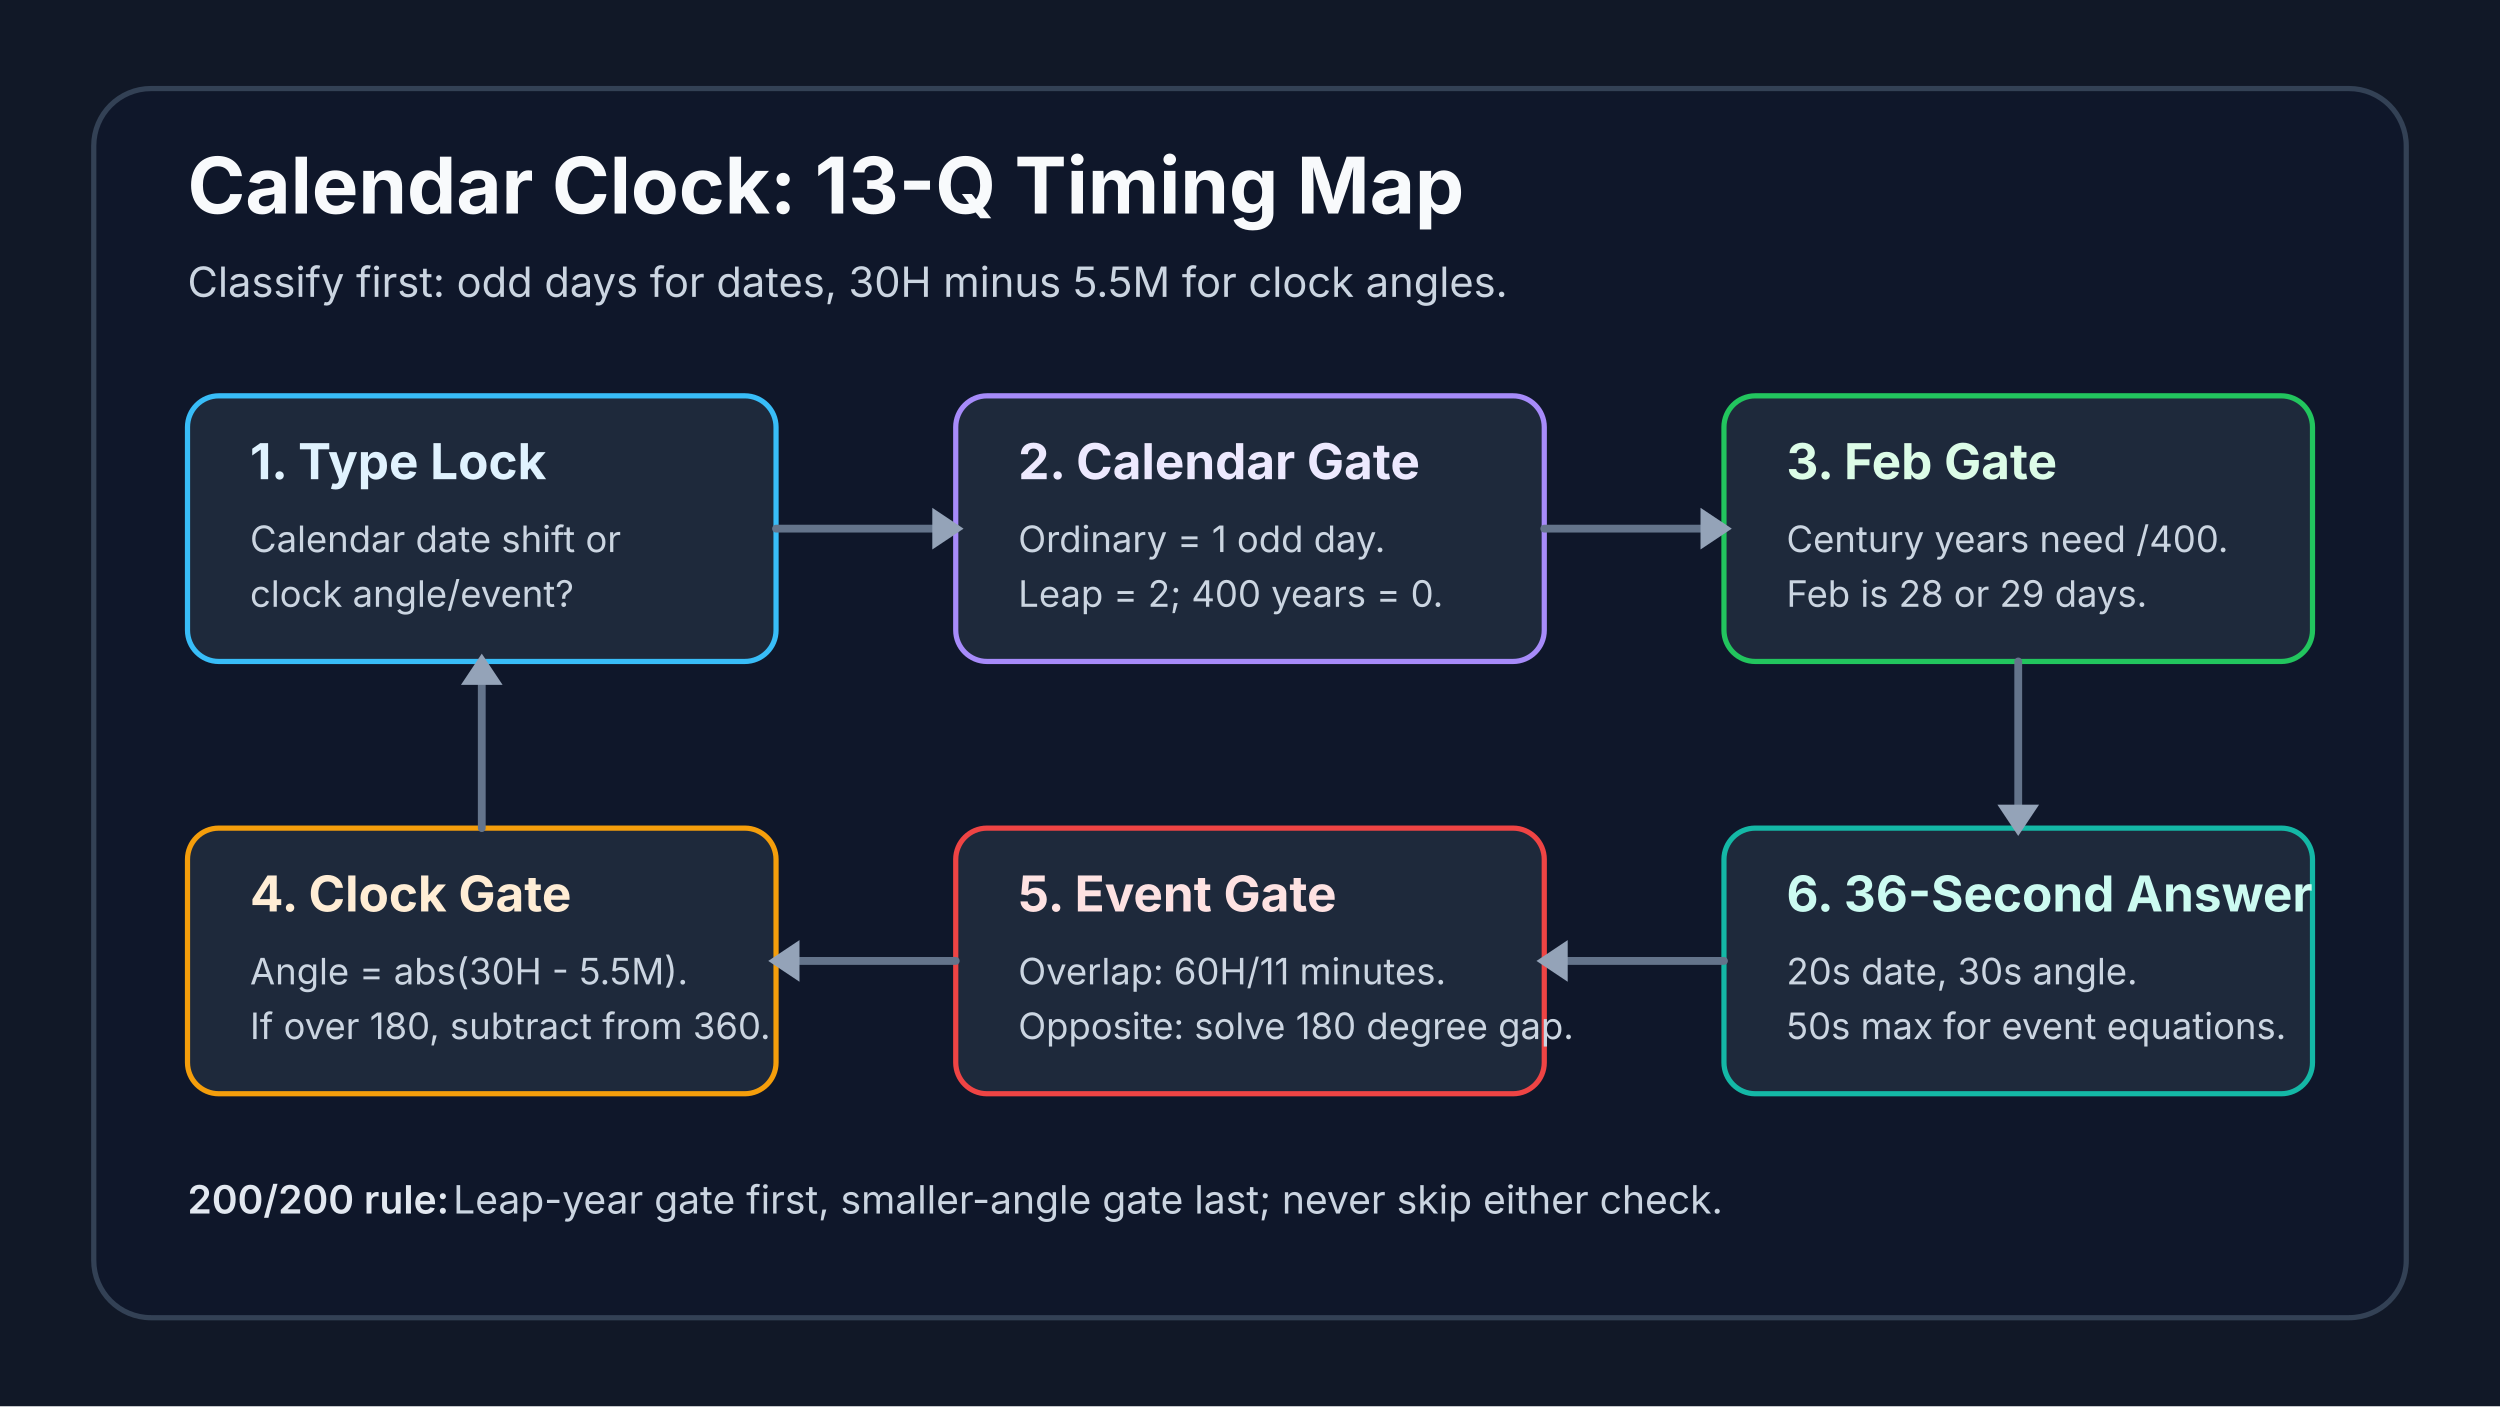
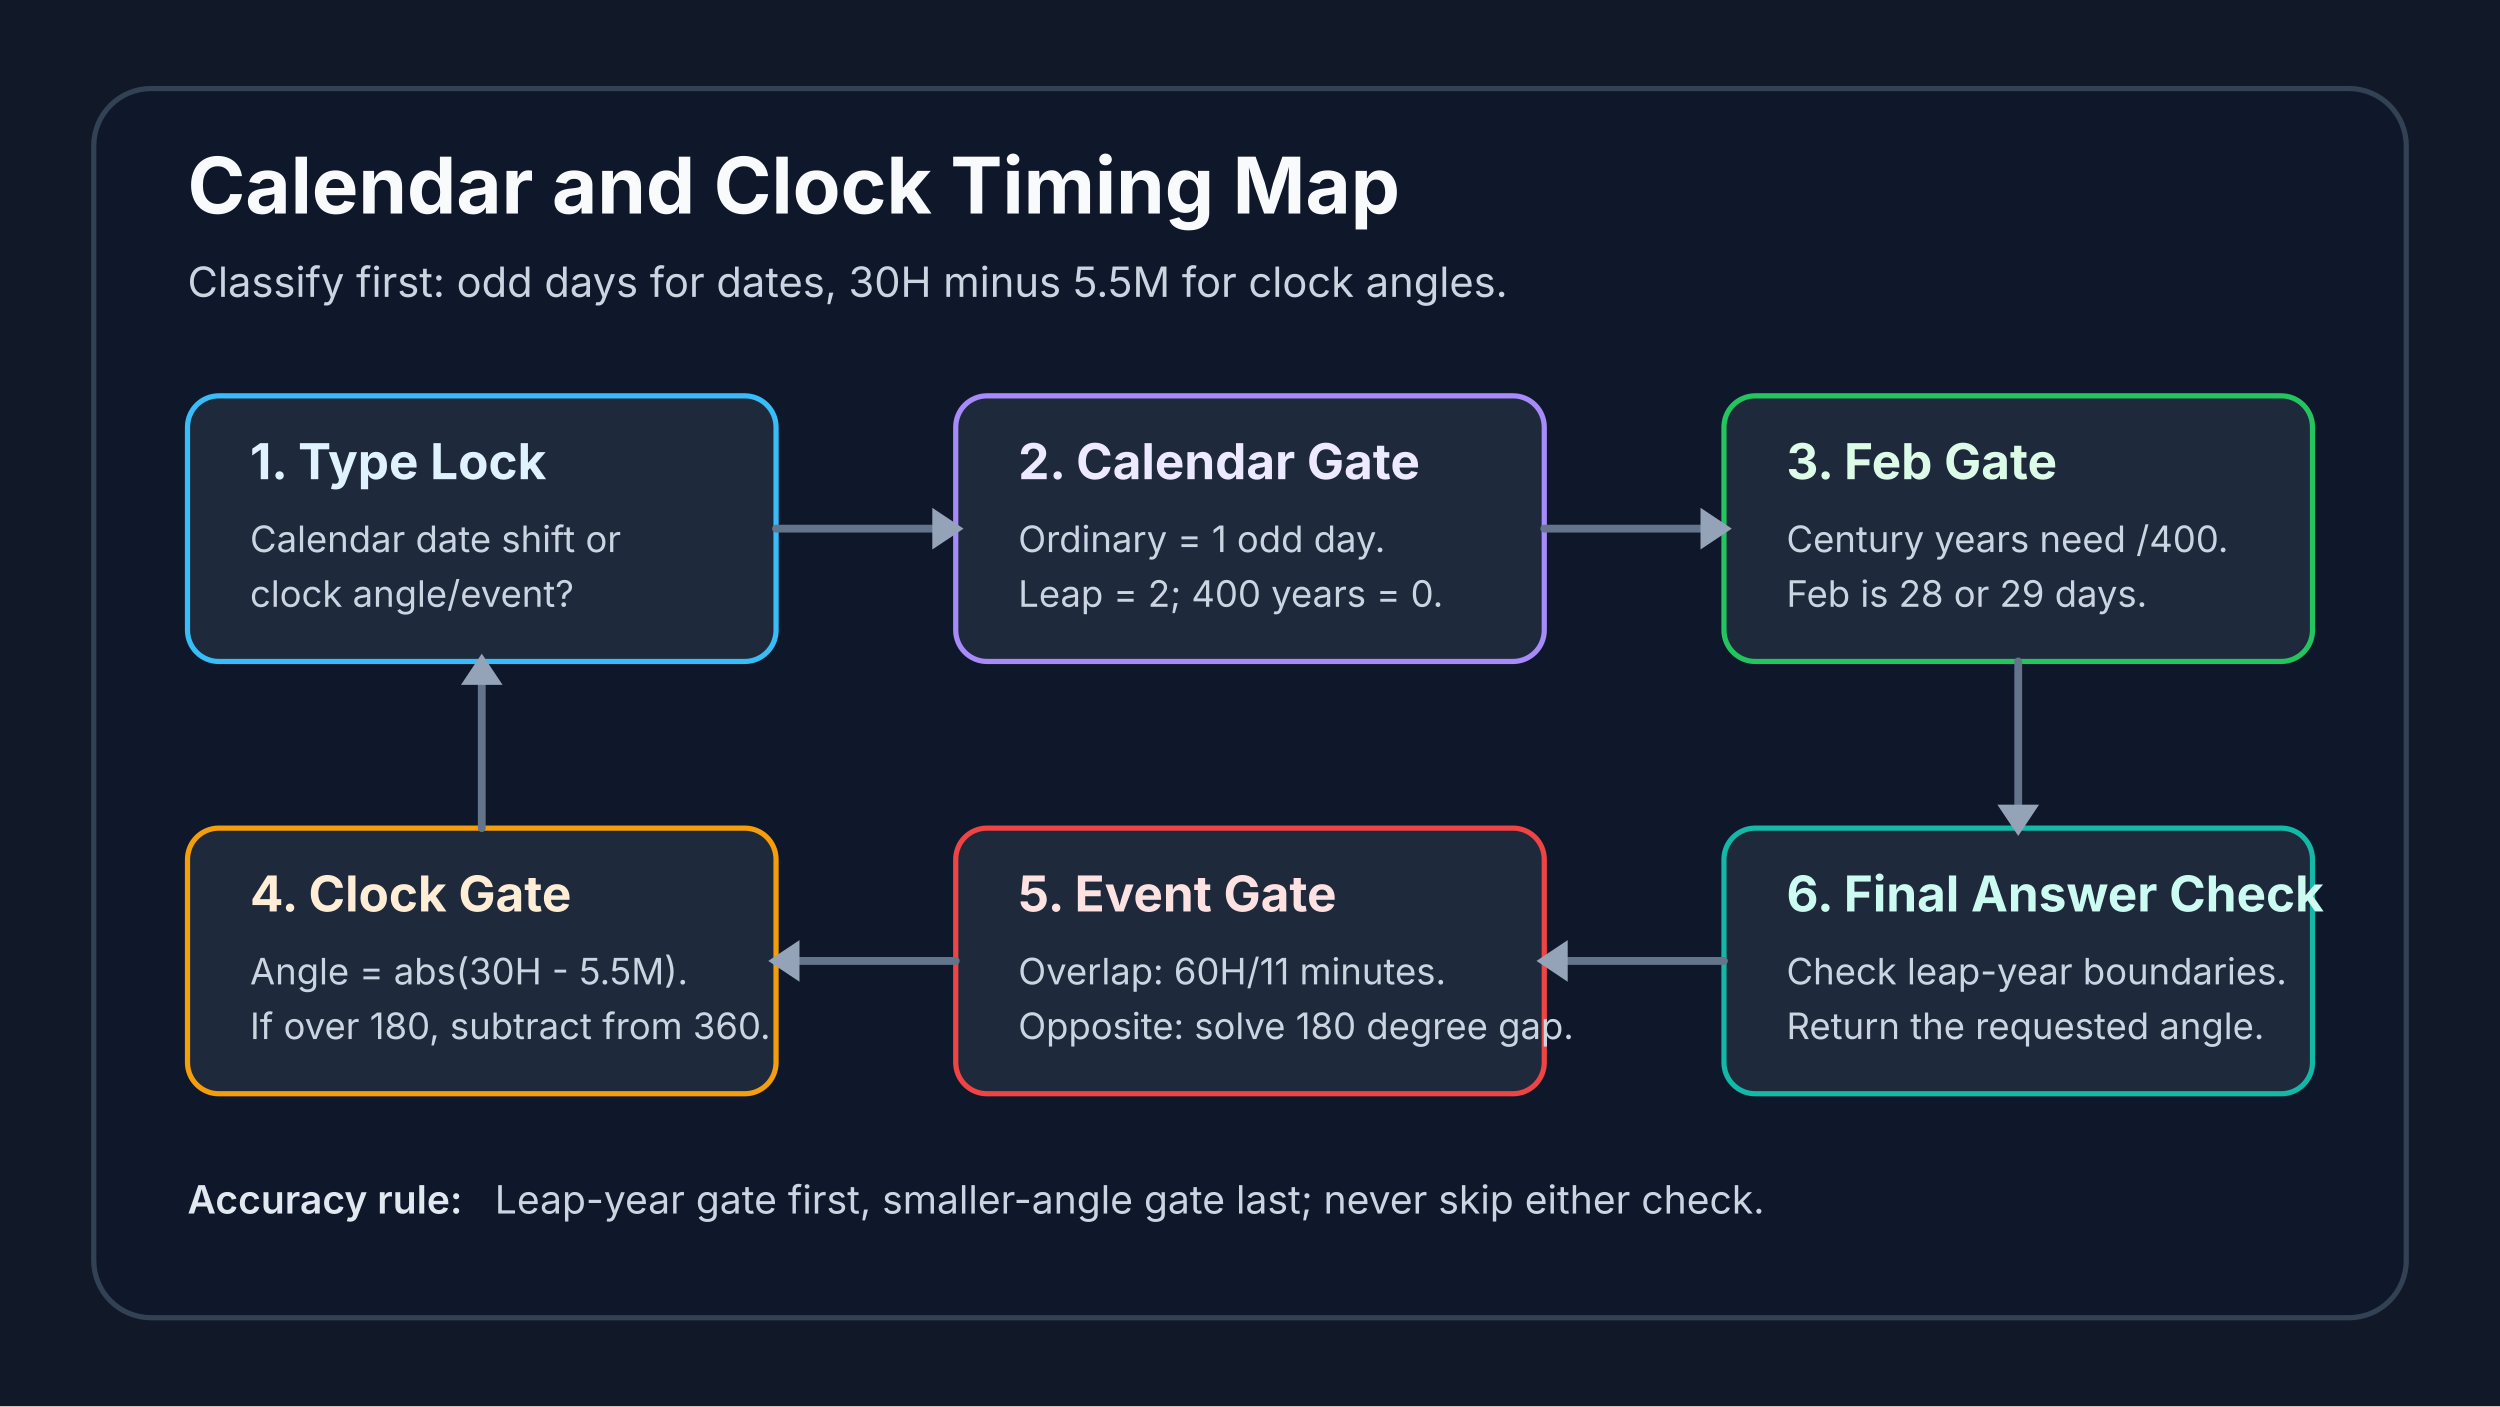
<svg xmlns="http://www.w3.org/2000/svg" width="960" height="540" viewBox="0 0 960 540" role="img" aria-labelledby="title desc">
  <rect width="960" height="540" fill="#111827" />
  <rect x="36" y="34" width="888" height="472" rx="22" fill="#0f172a" stroke="#334155" stroke-width="2" />
-   <text x="72" y="82" fill="#f8fafc" font-family="Inter, Arial, sans-serif" font-size="30" font-weight="700">Calendar Clock: 13-Q Timing Map</text>
+   <text x="72" y="82" fill="#f8fafc" font-family="Inter, Arial, sans-serif" font-size="30" font-weight="700">Calendar and Clock Timing Map</text>
  <text x="72" y="114" fill="#cbd5e1" font-family="Inter, Arial, sans-serif" font-size="16">Classify first: odd days for dates, 30H minus 5.5M for clock angles.</text>
  <g font-family="Inter, Arial, sans-serif">
    <rect x="72" y="152" width="226" height="102" rx="12" fill="#1e293b" stroke="#38bdf8" stroke-width="2" />
    <text x="96" y="184" fill="#e0f2fe" font-size="19" font-weight="700">1. Type Lock</text>
    <text x="96" y="212" fill="#cbd5e1" font-size="14">Calendar date shift or</text>
    <text x="96" y="233" fill="#cbd5e1" font-size="14">clock angle/event?</text>
    <rect x="367" y="152" width="226" height="102" rx="12" fill="#1e293b" stroke="#a78bfa" stroke-width="2" />
    <text x="391" y="184" fill="#ede9fe" font-size="19" font-weight="700">2. Calendar Gate</text>
    <text x="391" y="212" fill="#cbd5e1" font-size="14">Ordinary = 1 odd day.</text>
    <text x="391" y="233" fill="#cbd5e1" font-size="14">Leap = 2; 400 years = 0.</text>
    <rect x="662" y="152" width="226" height="102" rx="12" fill="#1e293b" stroke="#22c55e" stroke-width="2" />
    <text x="686" y="184" fill="#dcfce7" font-size="19" font-weight="700">3. Feb Gate</text>
    <text x="686" y="212" fill="#cbd5e1" font-size="14">Century years need /400.</text>
    <text x="686" y="233" fill="#cbd5e1" font-size="14">Feb is 28 or 29 days.</text>
    <rect x="72" y="318" width="226" height="102" rx="12" fill="#1e293b" stroke="#f59e0b" stroke-width="2" />
    <text x="96" y="350" fill="#ffedd5" font-size="19" font-weight="700">4. Clock Gate</text>
    <text x="96" y="378" fill="#cbd5e1" font-size="14">Angle = abs(30H - 5.5M).</text>
    <text x="96" y="399" fill="#cbd5e1" font-size="14">If over 180, subtract from 360.</text>
    <rect x="367" y="318" width="226" height="102" rx="12" fill="#1e293b" stroke="#ef4444" stroke-width="2" />
    <text x="391" y="350" fill="#fee2e2" font-size="19" font-weight="700">5. Event Gate</text>
    <text x="391" y="378" fill="#cbd5e1" font-size="14">Overlap: 60H/11 minutes.</text>
    <text x="391" y="399" fill="#cbd5e1" font-size="14">Opposite: solve 180 degree gap.</text>
    <rect x="662" y="318" width="226" height="102" rx="12" fill="#1e293b" stroke="#14b8a6" stroke-width="2" />
-     <text x="686" y="350" fill="#ccfbf1" font-size="19" font-weight="700">6. 36-Second Answer</text>
-     <text x="686" y="378" fill="#cbd5e1" font-size="14">20s date, 30s angle.</text>
-     <text x="686" y="399" fill="#cbd5e1" font-size="14">50s max for event equations.</text>
+     <text x="686" y="350" fill="#ccfbf1" font-size="19" font-weight="700">6. Final Answer Check</text>
+     <text x="686" y="378" fill="#cbd5e1" font-size="14">Check leap-year boundaries.</text>
+     <text x="686" y="399" fill="#cbd5e1" font-size="14">Return the requested angle.</text>
  </g>
  <g stroke="#64748b" stroke-width="3" fill="none" stroke-linecap="round" stroke-linejoin="round">
    <path d="M298 203 H367" />
    <path d="M593 203 H662" />
    <path d="M775 254 V318" />
    <path d="M662 369 H593" />
    <path d="M367 369 H298" />
    <path d="M185 318 V254" />
  </g>
  <g fill="#94a3b8">
    <path d="M358 195 L370 203 L358 211 Z" />
    <path d="M653 195 L665 203 L653 211 Z" />
    <path d="M767 309 L775 321 L783 309 Z" />
    <path d="M602 361 L590 369 L602 377 Z" />
    <path d="M307 361 L295 369 L307 377 Z" />
    <path d="M177 263 L185 251 L193 263 Z" />
  </g>
-   <text x="72" y="466" fill="#e2e8f0" font-family="Inter, Arial, sans-serif" font-size="15" font-weight="600">200/200 rule:</text>
-   <text x="174" y="466" fill="#cbd5e1" font-family="Inter, Arial, sans-serif" font-size="15">Leap-year gate first, smaller-angle gate last; never skip either check.</text>
+   <text x="72" y="466" fill="#e2e8f0" font-family="Inter, Arial, sans-serif" font-size="15" font-weight="600">Accuracy rule:</text>
+   <text x="190" y="466" fill="#cbd5e1" font-family="Inter, Arial, sans-serif" font-size="15">Leap-year gate first, smaller-angle gate last; never skip either check.</text>
</svg>
